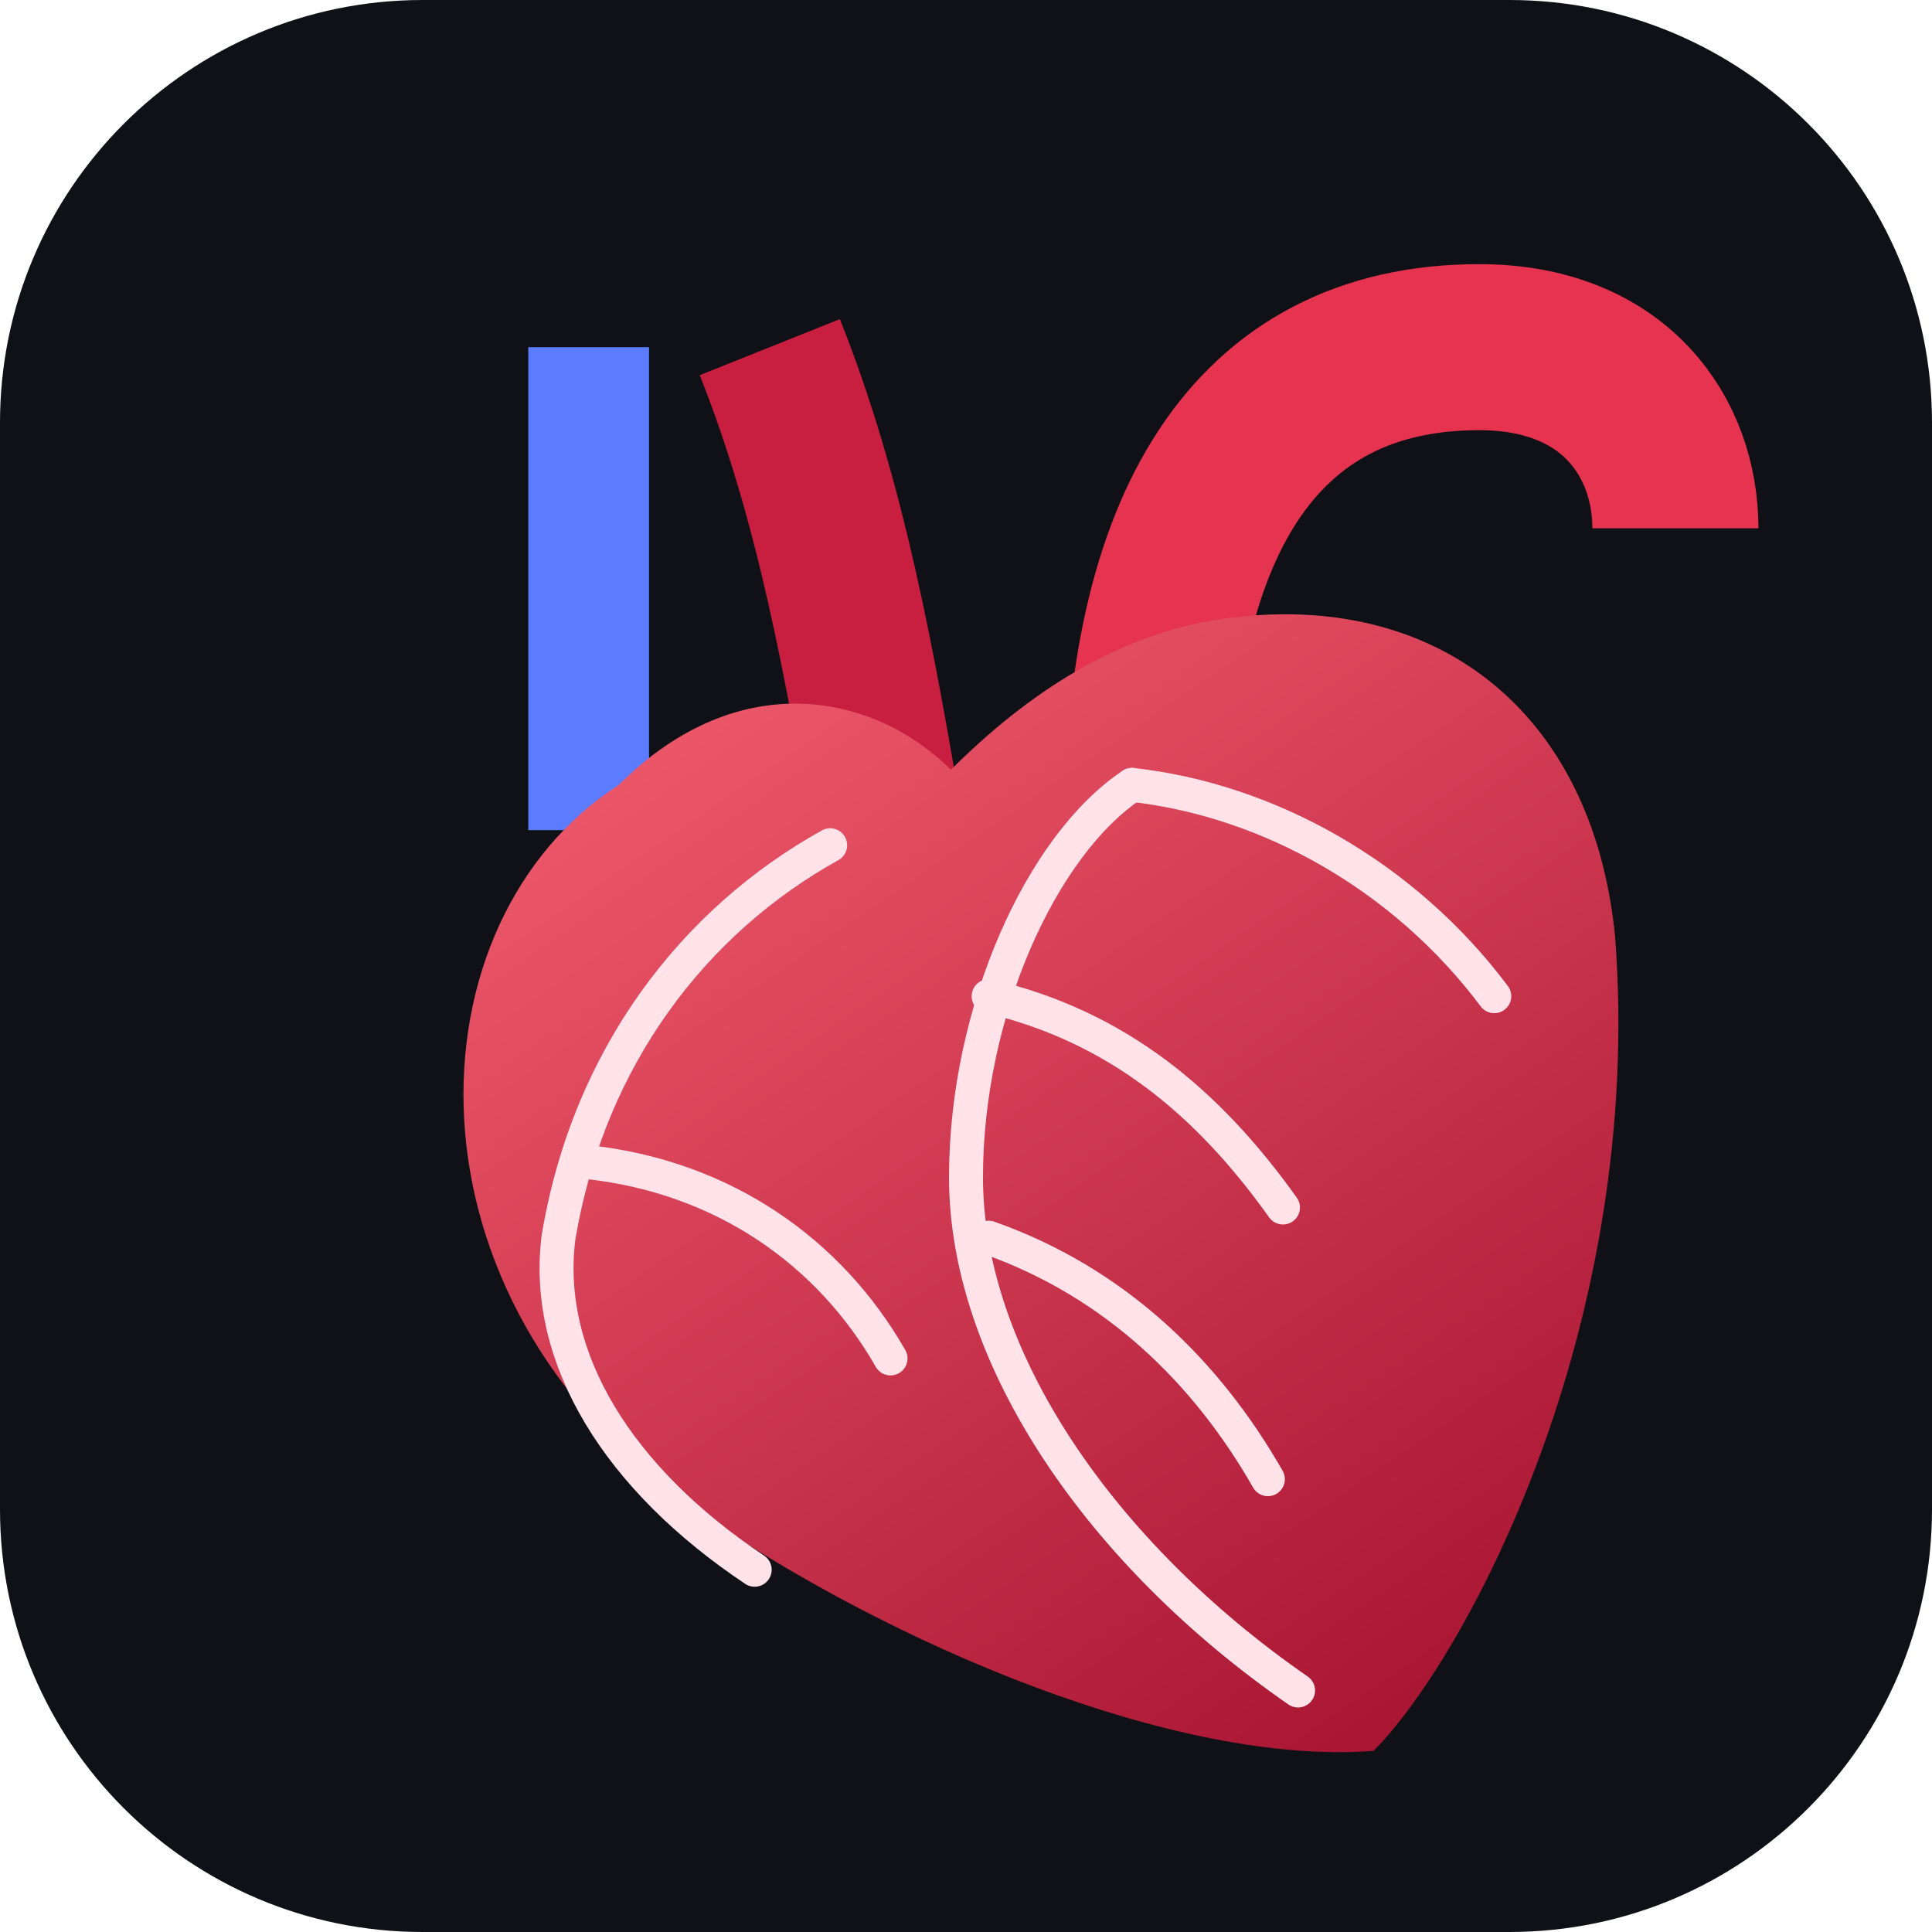
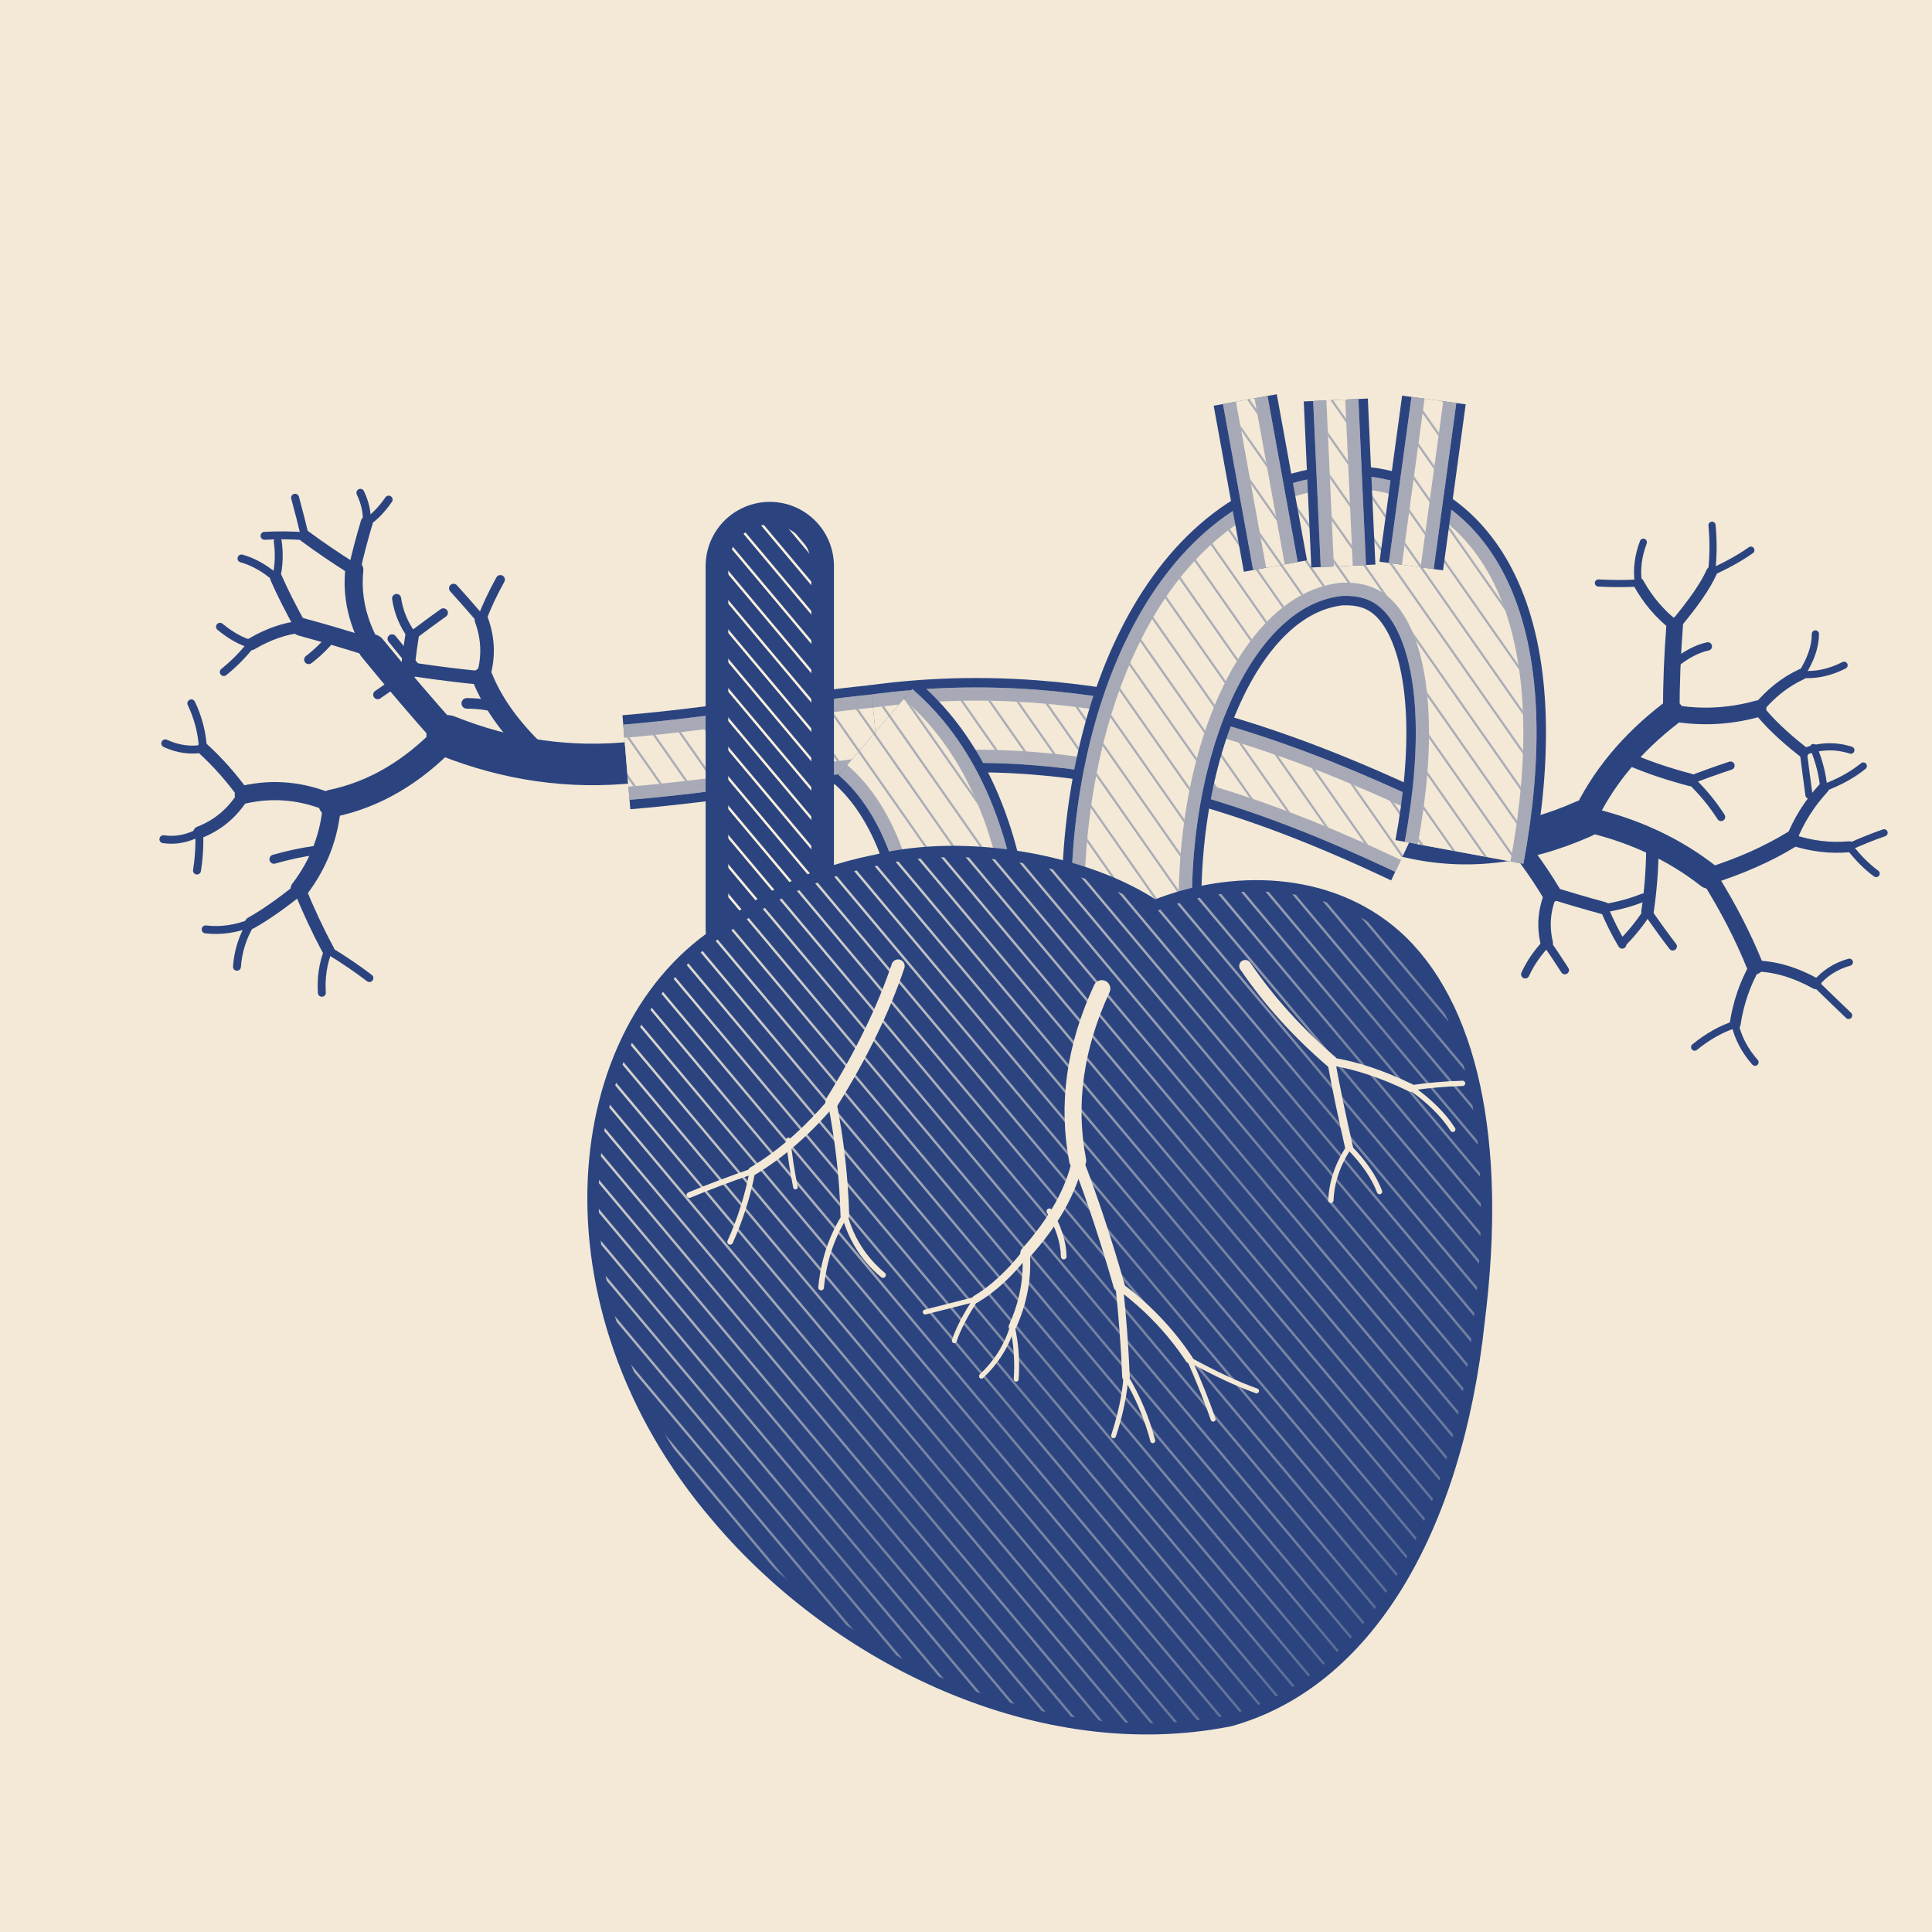
- <svg xmlns="http://www.w3.org/2000/svg" width="256" height="256" viewBox="0 0 256 256" role="img" aria-label="CoroSim anatomical heart logo">
+ <svg xmlns="http://www.w3.org/2000/svg" width="512" height="512" viewBox="0 0 512 512" role="img" aria-label="CoroSim anatomical heart logo">
  <defs>
-     <linearGradient id="body" x1="0.2" y1="0" x2="0.9" y2="1">
-       <stop offset="0" stop-color="#f05a6c" />
-       <stop offset="1" stop-color="#a51230" />
+     <pattern id="hatchInk" width="6" height="6" patternUnits="userSpaceOnUse" patternTransform="rotate(-35)">
+       <line x1="0" y1="0" x2="0" y2="6" stroke="#2b4480" stroke-width="1.1" opacity="0.75" />
+     </pattern>
+     <pattern id="hatchCream" width="5" height="5" patternUnits="userSpaceOnUse" patternTransform="rotate(-40)">
+       <line x1="0" y1="0" x2="0" y2="5" stroke="#f3e9d6" stroke-width="1.3" />
+     </pattern>
+     <linearGradient id="shade" x1="0" y1="0" x2="1" y2="1">
+       <stop offset="0" stop-color="#fff" />
+       <stop offset="0.55" stop-color="#fff" stop-opacity="0.35" />
+       <stop offset="1" stop-color="#000" />
    </linearGradient>
+     <mask id="highlight">
+       <path d="M192 246 C150 272 142 346 190 402 C222 440 276 466 326 456 C362 446 386 406 392 350 C398 302 390 266 370 248 C352 232 326 232 306 240 C288 228 256 222 232 228 C212 232 200 240 192 246 Z" fill="url(#shade)" />
+     </mask>
+     <clipPath id="bodyClip">
+       <path d="M192 246 C150 272 142 346 190 402 C222 440 276 466 326 456 C362 446 386 406 392 350 C398 302 390 266 370 248 C352 232 326 232 306 240 C288 228 256 222 232 228 C212 232 200 240 192 246 Z" />
+     </clipPath>
  </defs>
-   <rect width="256" height="256" rx="56" fill="#0f1117" />
+   <rect width="512" height="512" fill="#f3e9d6" />
+   <g fill="none" stroke="#2b4480" stroke-linecap="round">
+     <path d="M168.0 202.0 Q142.8 204.7 118.5 195.0" stroke-width="11.0" />
+     <path d="M118.5 195.0 Q108.9 184.3 98.6 171.7" stroke-width="7.3" />
+     <path d="M98.6 171.7 Q92.8 161.5 93.9 151.0" stroke-width="4.8" />
+     <path d="M93.9 151.0 Q95.2 145.1 97.2 138.4" stroke-width="3.2" />
+     <path d="M97.2 138.4 Q100.3 136.3 103.0 132.4" stroke-width="2.1" />
+     <path d="M97.2 138.4 Q97.4 134.6 95.5 130.6" stroke-width="2.1" />
+     <path d="M93.9 151.0 Q86.3 146.2 80.8 142.1" stroke-width="3.2" />
+     <path d="M80.8 142.1 Q79.7 137.4 78.2 131.9" stroke-width="2.1" />
+     <path d="M80.8 142.1 Q75.4 141.7 70.1 142.0" stroke-width="2.1" />
+     <path d="M98.6 171.7 Q89.3 168.7 79.7 166.1" stroke-width="4.8" />
+     <path d="M79.7 166.1 Q75.5 158.5 73.2 153.2" stroke-width="3.2" />
+     <path d="M73.2 153.2 Q74.3 148.3 73.6 143.5" stroke-width="2.1" />
+     <path d="M73.2 153.2 Q68.7 149.3 64.0 148.0" stroke-width="2.1" />
+     <path d="M79.7 166.1 Q73.2 166.8 66.6 170.7" stroke-width="3.2" />
+     <path d="M66.6 170.7 Q62.7 169.7 58.3 166.1" stroke-width="2.1" />
+     <path d="M66.6 170.7 Q63.5 174.7 59.3 178.1" stroke-width="2.1" />
+     <path d="M88.2 168.6 Q85.0 172.4 81.8 174.8" stroke-width="2.4" />
+     <path d="M107.6 182.2 Q108.1 175.4 109.2 168.5" stroke-width="3.6" />
+     <path d="M109.2 168.5 Q114.1 164.8 117.5 162.4" stroke-width="2.4" />
+     <path d="M109.2 168.5 Q105.9 164.0 105.1 158.6" stroke-width="2.4" />
+     <path d="M118.5 195.0 Q104.8 209.4 88.0 212.9" stroke-width="7.3" />
+     <path d="M88.0 212.9 Q76.4 207.9 64.6 210.6" stroke-width="4.8" />
+     <path d="M64.6 210.6 Q59.7 203.8 53.8 198.4" stroke-width="3.2" />
+     <path d="M53.8 198.4 Q53.4 192.0 50.7 186.4" stroke-width="2.1" />
+     <path d="M53.8 198.4 Q48.8 199.3 43.8 197.0" stroke-width="2.1" />
+     <path d="M64.6 210.6 Q60.3 217.7 52.8 220.6" stroke-width="3.2" />
+     <path d="M52.8 220.6 Q48.1 223.1 43.3 222.4" stroke-width="2.1" />
+     <path d="M52.8 220.6 Q53.0 225.7 52.2 230.7" stroke-width="2.1" />
+     <path d="M88.0 212.9 Q87.1 225.5 79.4 235.6" stroke-width="4.8" />
+     <path d="M79.4 235.6 Q71.9 241.6 66.5 244.6" stroke-width="3.2" />
+     <path d="M66.5 244.6 Q60.5 247.0 54.5 246.3" stroke-width="2.1" />
+     <path d="M66.5 244.6 Q63.2 250.1 62.8 256.2" stroke-width="2.1" />
+     <path d="M79.4 235.6 Q83.0 244.4 87.0 251.8" stroke-width="3.2" />
+     <path d="M87.0 251.8 Q84.9 257.1 85.3 263.1" stroke-width="2.1" />
+     <path d="M87.0 251.8 Q93.2 255.6 97.9 259.2" stroke-width="2.1" />
+     <path d="M83.3 225.4 Q78.2 226.1 72.6 227.7" stroke-width="2.4" />
+     <path d="M140.8 198.2 Q131.7 189.1 127.9 179.7" stroke-width="5.5" />
+     <path d="M127.9 179.7 Q130.4 172.0 127.6 164.3" stroke-width="3.6" />
+     <path d="M127.6 164.3 Q129.5 159.2 132.6 153.6" stroke-width="2.4" />
+     <path d="M127.6 164.3 Q123.0 159.0 120.2 155.9" stroke-width="2.4" />
+     <path d="M127.9 179.7 Q119.4 178.9 110.7 177.6" stroke-width="3.6" />
+     <path d="M110.7 177.6 Q106.3 172.3 103.9 169.3" stroke-width="2.4" />
+     <path d="M110.7 177.6 Q105.1 180.5 100.1 184.1" stroke-width="2.4" />
+     <path d="M133.7 188.0 Q128.9 186.4 123.7 186.4" stroke-width="2.8" />
+     <path d="M372.0 222.0 Q395.2 227.9 419.7 217.0" stroke-width="10.0" />
+     <path d="M419.7 217.0 Q438.8 221.2 452.8 232.2" stroke-width="6.6" />
+     <path d="M452.8 232.2 Q460.4 244.3 465.1 256.0" stroke-width="4.4" />
+     <path d="M465.1 256.0 Q461.1 263.0 459.8 271.5" stroke-width="2.9" />
+     <path d="M459.8 271.5 Q454.4 273.2 449.1 277.5" stroke-width="1.9" />
+     <path d="M459.8 271.5 Q461.1 277.0 465.1 281.5" stroke-width="1.9" />
+     <path d="M465.1 256.0 Q472.9 256.1 481.2 260.7" stroke-width="2.9" />
+     <path d="M481.2 260.7 Q485.4 264.8 489.9 269.1" stroke-width="1.9" />
+     <path d="M481.2 260.7 Q484.7 256.5 490.1 255.0" stroke-width="1.9" />
+     <path d="M452.8 232.2 Q465.4 228.2 474.7 222.5" stroke-width="4.4" />
+     <path d="M474.7 222.5 Q482.4 225.1 490.1 224.4" stroke-width="2.9" />
+     <path d="M490.1 224.4 Q493.6 228.9 497.2 231.5" stroke-width="1.9" />
+     <path d="M490.1 224.4 Q494.7 222.3 499.3 220.7" stroke-width="1.9" />
+     <path d="M474.7 222.5 Q477.6 215.0 483.3 208.8" stroke-width="2.9" />
+     <path d="M483.3 208.8 Q489.5 206.5 493.8 203.0" stroke-width="1.9" />
+     <path d="M483.3 208.8 Q482.9 203.8 480.6 198.1" stroke-width="1.9" />
+     <path d="M437.9 225.3 Q437.8 233.5 436.6 241.6" stroke-width="3.3" />
+     <path d="M436.6 241.6 Q433.8 245.9 430.3 249.5" stroke-width="2.2" />
+     <path d="M436.6 241.6 Q440.6 247.3 443.3 250.8" stroke-width="2.2" />
+     <path d="M419.7 217.0 Q427.1 201.0 442.9 188.9" stroke-width="6.6" />
+     <path d="M442.9 188.9 Q454.5 191.0 465.9 187.8" stroke-width="4.4" />
+     <path d="M465.9 187.8 Q470.0 193.1 477.9 199.3" stroke-width="2.9" />
+     <path d="M477.9 199.3 Q478.6 204.9 479.4 210.7" stroke-width="1.9" />
+     <path d="M477.9 199.3 Q484.2 196.8 490.5 198.8" stroke-width="1.9" />
+     <path d="M465.9 187.8 Q470.9 181.7 477.4 178.7" stroke-width="2.9" />
+     <path d="M477.4 178.7 Q483.0 179.2 488.7 176.3" stroke-width="1.9" />
+     <path d="M477.4 178.7 Q481.1 173.0 481.1 168.0" stroke-width="1.9" />
+     <path d="M442.9 188.9 Q442.9 177.4 443.8 165.8" stroke-width="4.4" />
+     <path d="M443.8 165.8 Q451.2 157.0 453.6 151.6" stroke-width="2.9" />
+     <path d="M453.6 151.6 Q459.8 148.8 464.0 145.8" stroke-width="1.9" />
+     <path d="M453.6 151.6 Q454.3 145.4 453.7 139.2" stroke-width="1.9" />
+     <path d="M443.8 165.8 Q437.9 161.2 434.2 154.5" stroke-width="2.9" />
+     <path d="M434.2 154.5 Q433.4 149.3 435.5 143.7" stroke-width="1.9" />
+     <path d="M434.2 154.5 Q428.9 154.8 423.6 154.5" stroke-width="1.9" />
+     <path d="M443.4 176.2 Q448.3 172.2 452.6 171.3" stroke-width="2.2" />
+     <path d="M432.5 201.5 Q439.3 204.4 448.0 206.7" stroke-width="3.3" />
+     <path d="M448.0 206.7 Q452.7 211.2 456.1 216.5" stroke-width="2.2" />
+     <path d="M448.0 206.7 Q452.9 204.8 458.6 202.9" stroke-width="2.2" />
+     <path d="M398.3 219.2 Q405.3 227.0 411.1 236.6" stroke-width="5.0" />
+     <path d="M411.1 236.6 Q408.3 243.1 409.9 249.9" stroke-width="3.3" />
+     <path d="M409.9 249.9 Q406.2 253.8 404.2 258.2" stroke-width="2.2" />
+     <path d="M409.9 249.9 Q412.0 252.9 414.7 257.1" stroke-width="2.2" />
+     <path d="M411.1 236.6 Q417.8 238.7 425.1 240.7" stroke-width="3.3" />
+     <path d="M425.1 240.7 Q427.3 246.0 429.9 250.3" stroke-width="2.2" />
+     <path d="M425.1 240.7 Q430.7 239.8 435.4 237.9" stroke-width="2.2" />
+   </g>
  <g fill="none" stroke-linecap="butt">
-     <path d="M78 110 L78 46" stroke="#0f1117" stroke-width="22" />
-     <path d="M78 110 L78 46" stroke="#5b7cff" stroke-width="16" />
-     <path d="M152 110 C152 70 166 46 196 46 C214 46 222 58 222 70" stroke="#0f1117" stroke-width="30" />
-     <path d="M152 110 C152 70 166 46 196 46 C214 46 222 58 222 70" stroke="#e6334f" stroke-width="22" />
-     <path d="M118 112 C114 88 110 66 102 46" stroke="#0f1117" stroke-width="28" />
-     <path d="M118 112 C114 88 110 66 102 46" stroke="#c81e3f" stroke-width="20" />
+     <path d="M232 194 C290 186 340 206 374 222" stroke="#2b4480" stroke-width="25" />
+     <path d="M232 194 C290 186 340 206 374 222" stroke="#f3e9d6" stroke-width="20" />
+     <path d="M232 194 C290 186 340 206 374 222" stroke="#2b4480" stroke-width="20" opacity="0.38" />
+     <path d="M232 194 C290 186 340 206 374 222" stroke="#f3e9d6" stroke-width="13" />
+     <path d="M232 194 C290 186 340 206 374 222" stroke="url(#hatchInk)" stroke-width="13" opacity="0.5" />
+     <path d="M232 194 C212 196 190 200 166 202" stroke="#2b4480" stroke-width="25" />
+     <path d="M232 194 C212 196 190 200 166 202" stroke="#f3e9d6" stroke-width="20" />
+     <path d="M232 194 C212 196 190 200 166 202" stroke="#2b4480" stroke-width="20" opacity="0.38" />
+     <path d="M232 194 C212 196 190 200 166 202" stroke="#f3e9d6" stroke-width="13" />
+     <path d="M232 194 C212 196 190 200 166 202" stroke="url(#hatchInk)" stroke-width="13" opacity="0.5" />
+     <path d="M204 246 L204 150" stroke="#2b4480" stroke-width="34" stroke-linecap="round" />
+     <path d="M204 246 L204 150" stroke="url(#hatchCream)" stroke-width="22" stroke-linecap="round" />
+     <path d="M300 246 C298 196 318 146 354 142 C384 140 398 172 388 226" stroke="#2b4480" stroke-width="37" />
+     <path d="M300 246 C298 196 318 146 354 142 C384 140 398 172 388 226" stroke="#f3e9d6" stroke-width="32" />
+     <path d="M300 246 C298 196 318 146 354 142 C384 140 398 172 388 226" stroke="#2b4480" stroke-width="32" opacity="0.38" />
+     <path d="M300 246 C298 196 318 146 354 142 C384 140 398 172 388 226" stroke="#f3e9d6" stroke-width="25" />
+     <path d="M300 246 C298 196 318 146 354 142 C384 140 398 172 388 226" stroke="url(#hatchInk)" stroke-width="25" opacity="0.5" />
+     <path d="M338 150 L330 106" stroke="#2b4480" stroke-width="17" />
+     <path d="M338 150 L330 106" stroke="#f3e9d6" stroke-width="12" />
+     <path d="M338 150 L330 106" stroke="#2b4480" stroke-width="12" opacity="0.38" />
+     <path d="M338 150 L330 106" stroke="#f3e9d6" stroke-width="5" />
+     <path d="M338 150 L330 106" stroke="url(#hatchInk)" stroke-width="5" opacity="0.5" />
+     <path d="M356 150 L354 106" stroke="#2b4480" stroke-width="17" />
+     <path d="M356 150 L354 106" stroke="#f3e9d6" stroke-width="12" />
+     <path d="M356 150 L354 106" stroke="#2b4480" stroke-width="12" opacity="0.38" />
+     <path d="M356 150 L354 106" stroke="#f3e9d6" stroke-width="5" />
+     <path d="M356 150 L354 106" stroke="url(#hatchInk)" stroke-width="5" opacity="0.5" />
+     <path d="M374 150 L380 106" stroke="#2b4480" stroke-width="17" />
+     <path d="M374 150 L380 106" stroke="#f3e9d6" stroke-width="12" />
+     <path d="M374 150 L380 106" stroke="#2b4480" stroke-width="12" opacity="0.38" />
+     <path d="M374 150 L380 106" stroke="#f3e9d6" stroke-width="5" />
+     <path d="M374 150 L380 106" stroke="url(#hatchInk)" stroke-width="5" opacity="0.5" />
+     <path d="M256 250 C254 226 246 206 232 194" stroke="#2b4480" stroke-width="35" />
+     <path d="M256 250 C254 226 246 206 232 194" stroke="#f3e9d6" stroke-width="30" />
+     <path d="M256 250 C254 226 246 206 232 194" stroke="#2b4480" stroke-width="30" opacity="0.38" />
+     <path d="M256 250 C254 226 246 206 232 194" stroke="#f3e9d6" stroke-width="23" />
+     <path d="M256 250 C254 226 246 206 232 194" stroke="url(#hatchInk)" stroke-width="23" opacity="0.5" />
  </g>
-   <path d="M82 104 C54 122 52 172 92 200 C118 218 156 234 182 232 C194 220 218 176 214 124 C211 94 190 78 162 82 C148 84 136 92 126 102 C116 92 98 88 82 104 Z" fill="url(#body)" />
-   <g fill="none" stroke="#ffe3e8" stroke-width="4.5" stroke-linecap="round" stroke-linejoin="round">
-     <path d="M150 104 C138 112 128 134 128 156 C128 180 146 206 172 224" />
-     <path d="M131 132 C148 136 160 146 170 160" />
-     <path d="M131 164 C148 170 160 182 168 196" />
-     <path d="M150 104 C168 106 186 116 198 132" />
-     <path d="M110 112 C92 122 78 140 74 164 C72 180 82 196 100 208" />
-     <path d="M78 154 C96 156 110 166 118 180" />
+   <path d="M192 246 C150 272 142 346 190 402 C222 440 276 466 326 456 C362 446 386 406 392 350 C398 302 390 266 370 248 C352 232 326 232 306 240 C288 228 256 222 232 228 C212 232 200 240 192 246 Z" fill="#2b4480" />
+   <path d="M192 246 C150 272 142 346 190 402 C222 440 276 466 326 456 C362 446 386 406 392 350 C398 302 390 266 370 248 C352 232 326 232 306 240 C288 228 256 222 232 228 C212 232 200 240 192 246 Z" fill="url(#hatchCream)" mask="url(#highlight)" />
+   <path d="M192 246 C150 272 142 346 190 402 C222 440 276 466 326 456 C362 446 386 406 392 350 C398 302 390 266 370 248 C352 232 326 232 306 240 C288 228 256 222 232 228 C212 232 200 240 192 246 Z" fill="none" stroke="#2b4480" stroke-width="3" />
+   <g fill="none" stroke="#f3e9d6" stroke-linecap="round" clip-path="url(#bodyClip)">
+     <path d="M292.0 262.0 Q281.3 285.1 285.6 307.6" stroke-width="4.5" />
+     <path d="M285.6 307.6 Q283.0 319.6 271.9 332.0" stroke-width="3.0" />
+     <path d="M271.9 332.0 Q265.5 340.2 258.6 344.3" stroke-width="2.0" />
+     <path d="M258.6 344.3 Q252.4 345.9 245.2 347.7" stroke-width="1.3" />
+     <path d="M258.6 344.3 Q254.4 350.7 252.9 355.3" stroke-width="1.3" />
+     <path d="M271.9 332.0 Q272.7 341.8 268.3 351.6" stroke-width="2.0" />
+     <path d="M268.3 351.6 Q266.1 359.0 260.1 364.7" stroke-width="1.3" />
+     <path d="M268.3 351.6 Q269.8 358.4 269.3 365.5" stroke-width="1.3" />
+     <path d="M278.1 321.0 Q281.8 327.4 281.9 333.0" stroke-width="1.5" />
+     <path d="M285.6 307.6 Q291.3 322.3 296.6 340.8" stroke-width="3.0" />
+     <path d="M296.6 340.8 Q297.9 352.7 298.4 364.9" stroke-width="2.0" />
+     <path d="M298.4 364.9 Q297.8 372.3 295.1 380.5" stroke-width="1.3" />
+     <path d="M298.4 364.9 Q303.2 373.0 305.5 381.8" stroke-width="1.3" />
+     <path d="M296.6 340.8 Q307.7 349.0 315.2 360.3" stroke-width="2.0" />
+     <path d="M315.2 360.3 Q319.1 369.2 321.5 376.1" stroke-width="1.3" />
+     <path d="M315.2 360.3 Q325.4 365.9 333.0 368.6" stroke-width="1.3" />
+     <path d="M238.0 256.0 Q232.3 273.0 220.5 292.0" stroke-width="3.5" />
+     <path d="M220.5 292.0 Q210.6 303.7 199.4 310.4" stroke-width="2.3" />
+     <path d="M199.4 310.4 Q190.1 313.6 182.7 316.7" stroke-width="1.5" />
+     <path d="M199.4 310.4 Q197.6 320.0 193.5 329.1" stroke-width="1.5" />
+     <path d="M208.9 302.1 Q209.5 308.2 210.8 314.6" stroke-width="1.2" />
+     <path d="M220.5 292.0 Q223.5 307.3 223.9 322.2" stroke-width="2.3" />
+     <path d="M223.9 322.2 Q218.6 330.6 217.6 341.2" stroke-width="1.5" />
+     <path d="M223.9 322.2 Q226.5 331.6 234.0 337.9" stroke-width="1.5" />
+     <path d="M330.0 256.0 Q339.4 269.8 352.8 281.3" stroke-width="3.2" />
+     <path d="M352.8 281.3 Q354.7 291.8 357.5 304.0" stroke-width="2.1" />
+     <path d="M357.5 304.0 Q353.0 310.8 352.7 318.1" stroke-width="1.4" />
+     <path d="M357.5 304.0 Q363.4 310.0 365.6 315.8" stroke-width="1.4" />
+     <path d="M352.8 281.3 Q362.5 282.8 373.9 288.3" stroke-width="2.1" />
+     <path d="M373.9 288.3 Q381.3 293.5 385.0 299.3" stroke-width="1.4" />
+     <path d="M373.9 288.3 Q380.7 287.3 387.6 287.1" stroke-width="1.4" />
  </g>
</svg>
